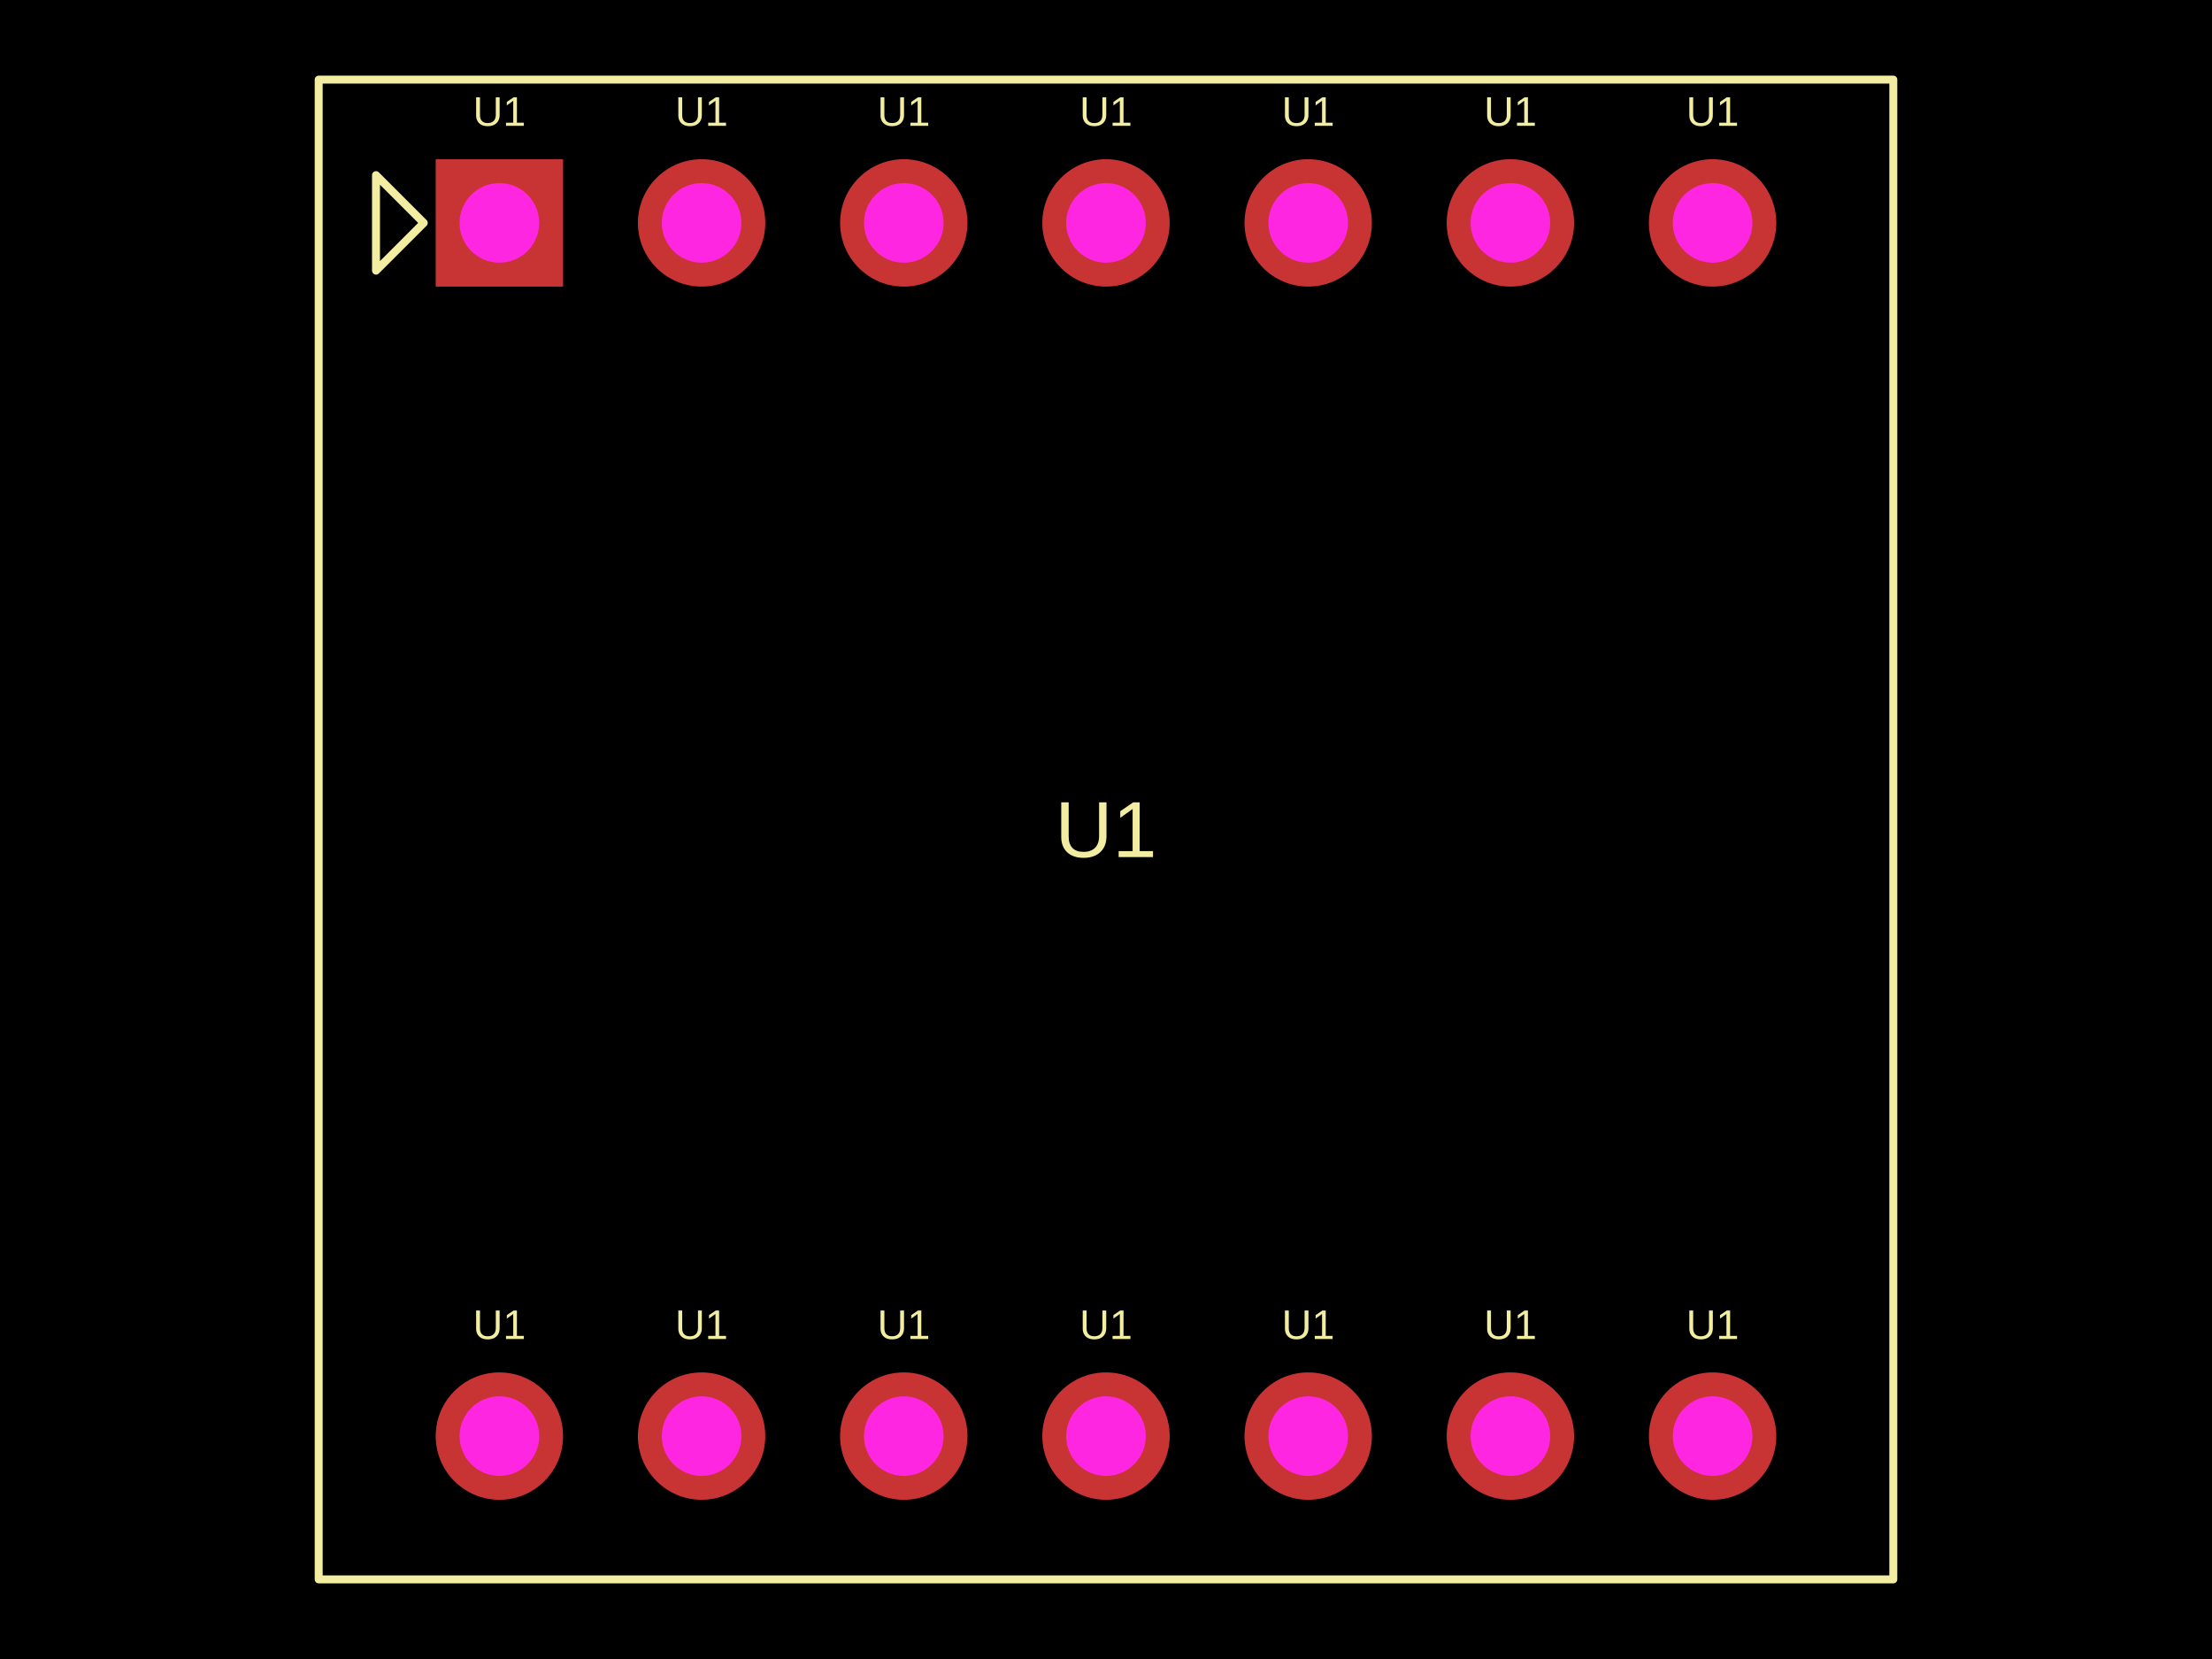
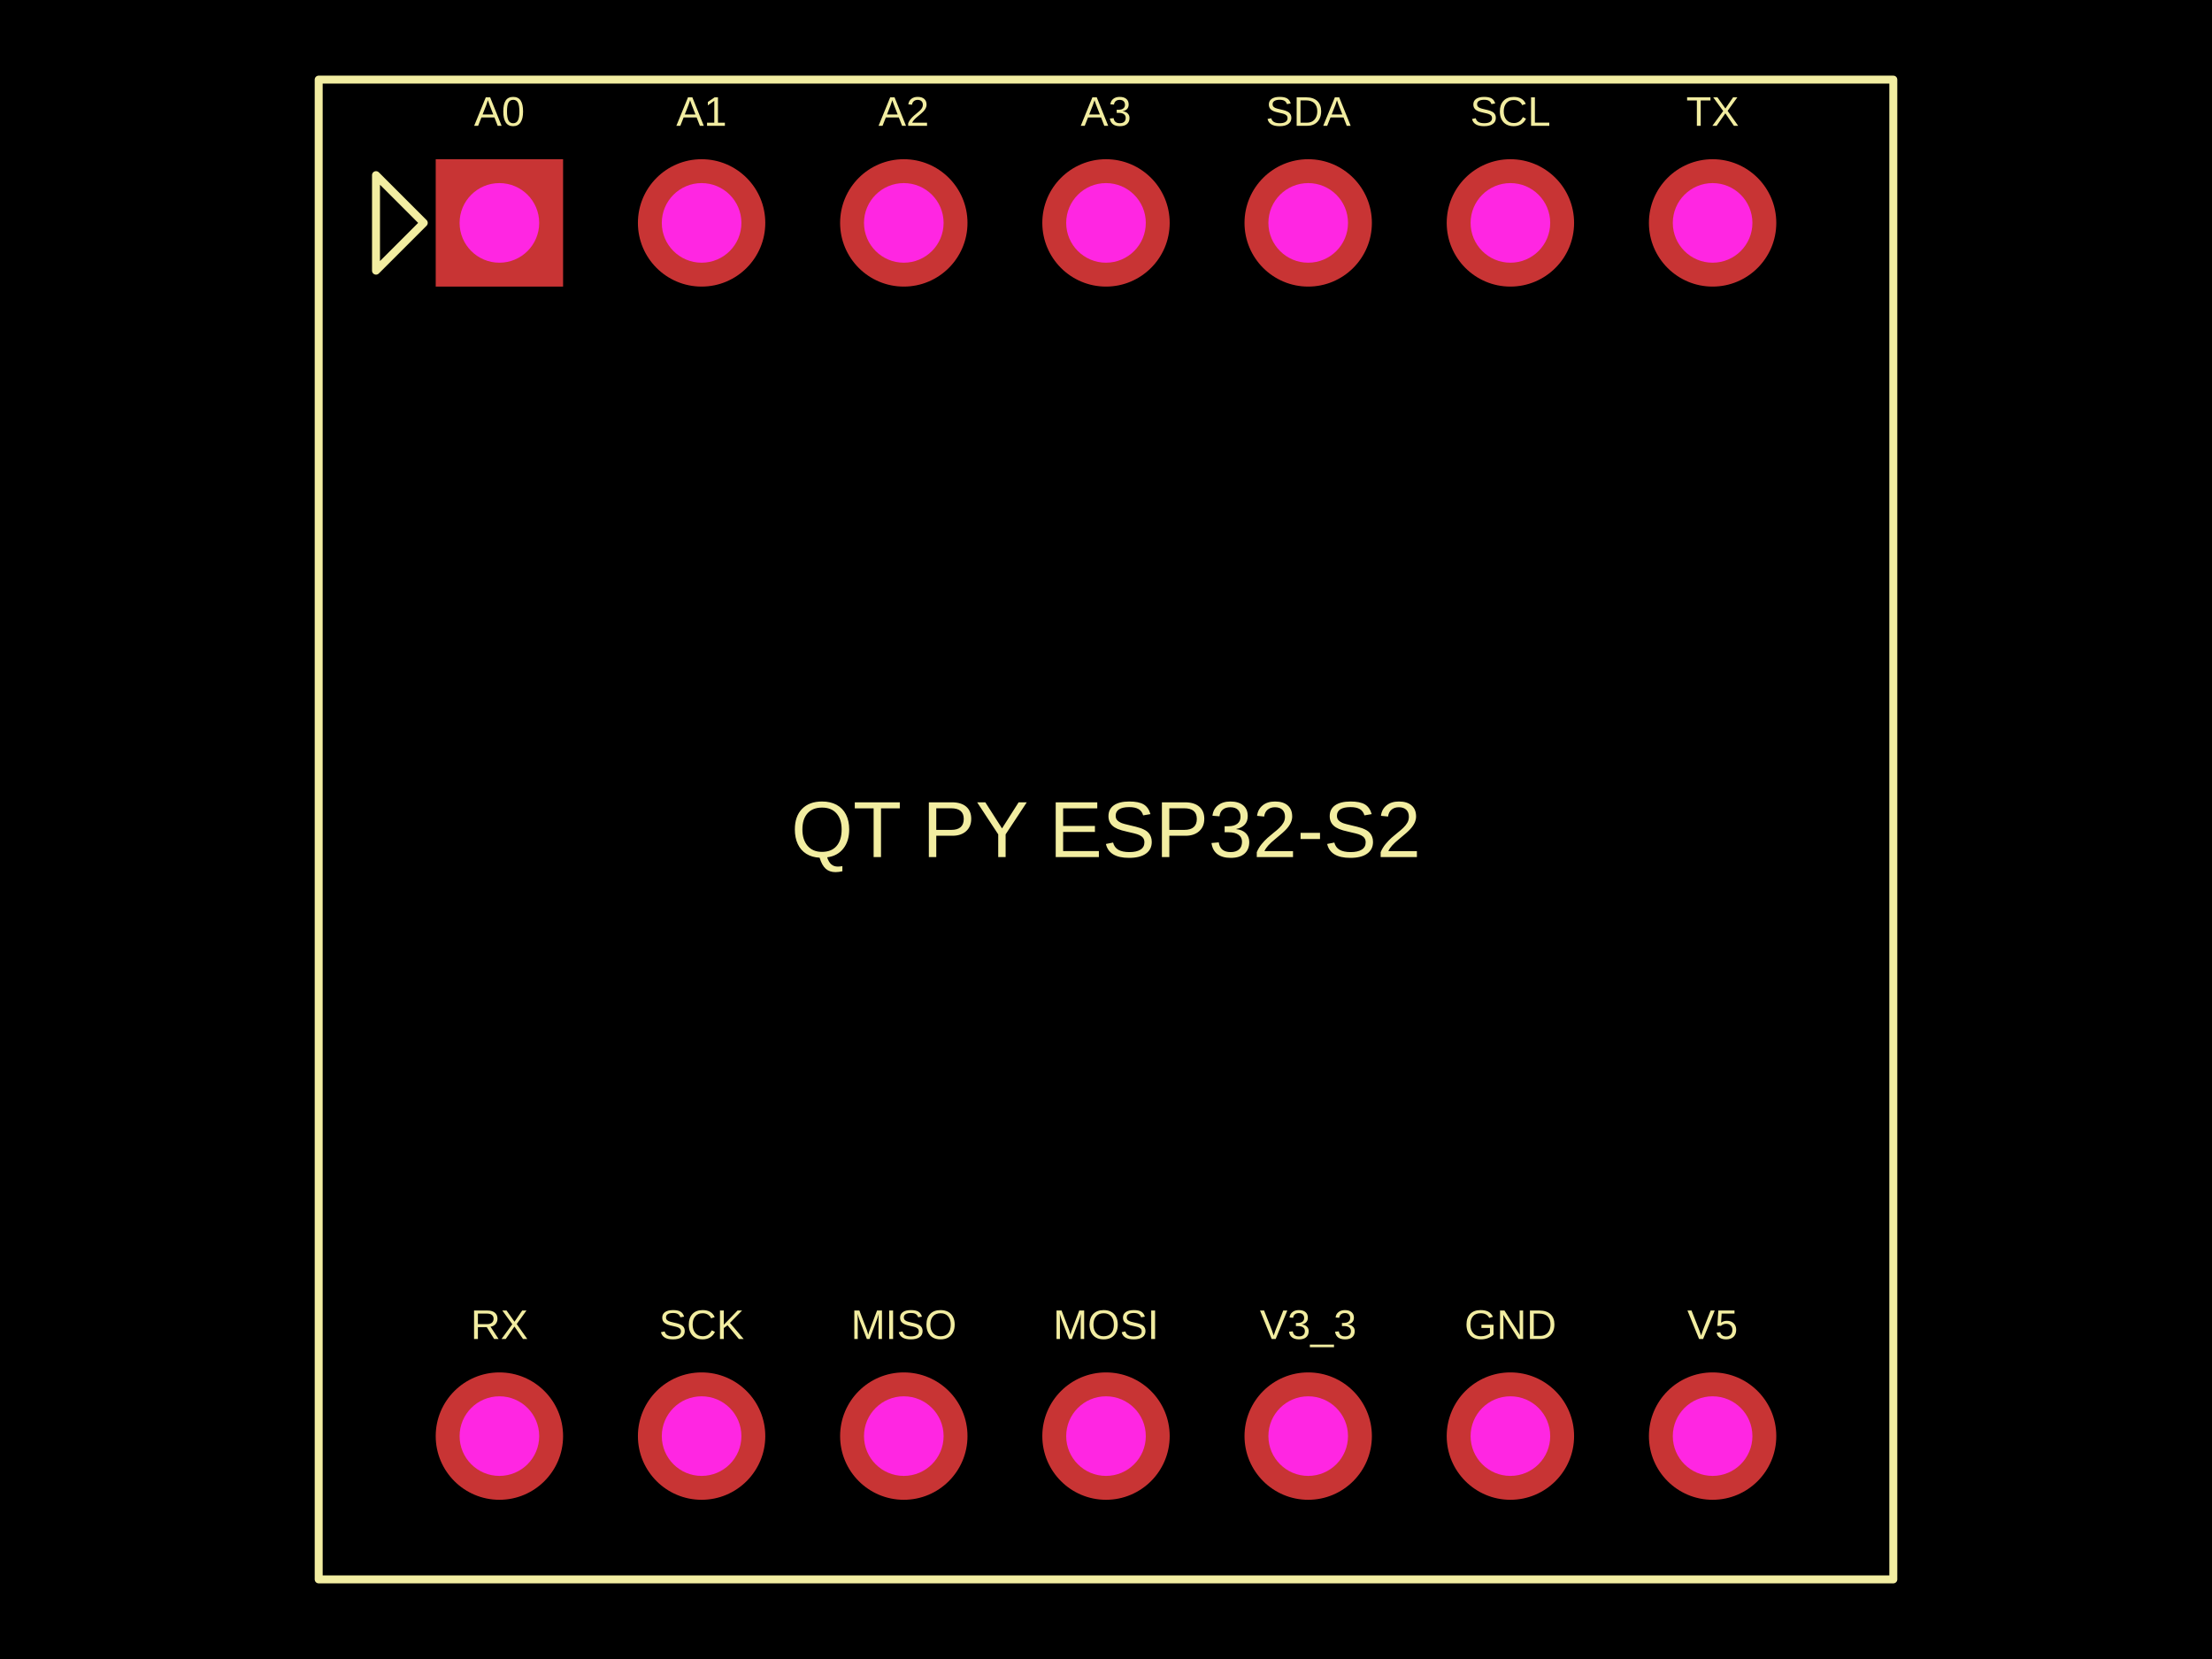
- <svg xmlns="http://www.w3.org/2000/svg" width="800" height="600" data-software-used-string="@tscircuit/core@0.0.1580">
+ <svg xmlns="http://www.w3.org/2000/svg" width="800" height="600" data-software-used-string="@tscircuit/core@0.0.1585">
  <style />
  <rect class="boundary" x="0" y="0" fill="#000" width="800" height="600" data-type="pcb_background" data-pcb-layer="global" />
  <rect class="pcb-boundary" fill="none" stroke="#fff" stroke-width="0.3" x="115.259" y="28.791" width="569.482" height="542.418" data-type="pcb_boundary" data-pcb-layer="global" />
-   <text x="0" y="0" dx="0" dy="0" fill="#f2eda1" font-family="Arial, sans-serif" font-size="14.971" text-anchor="middle" dominant-baseline="central" transform="matrix(1,0,0,1,180.6142,40.3071)" class="pcb-silkscreen-text pcb-silkscreen-top" data-pcb-silkscreen-text-id="pcb_silkscreen_text_0" stroke="none" data-type="pcb_silkscreen_text" data-pcb-layer="top">U1</text>
-   <text x="0" y="0" dx="0" dy="0" fill="#f2eda1" font-family="Arial, sans-serif" font-size="14.971" text-anchor="middle" dominant-baseline="central" transform="matrix(1,0,0,1,253.7428,40.3071)" class="pcb-silkscreen-text pcb-silkscreen-top" data-pcb-silkscreen-text-id="pcb_silkscreen_text_1" stroke="none" data-type="pcb_silkscreen_text" data-pcb-layer="top">U1</text>
-   <text x="0" y="0" dx="0" dy="0" fill="#f2eda1" font-family="Arial, sans-serif" font-size="14.971" text-anchor="middle" dominant-baseline="central" transform="matrix(1,0,0,1,326.8714,40.3071)" class="pcb-silkscreen-text pcb-silkscreen-top" data-pcb-silkscreen-text-id="pcb_silkscreen_text_2" stroke="none" data-type="pcb_silkscreen_text" data-pcb-layer="top">U1</text>
-   <text x="0" y="0" dx="0" dy="0" fill="#f2eda1" font-family="Arial, sans-serif" font-size="14.971" text-anchor="middle" dominant-baseline="central" transform="matrix(1,0,0,1,400,40.3071)" class="pcb-silkscreen-text pcb-silkscreen-top" data-pcb-silkscreen-text-id="pcb_silkscreen_text_3" stroke="none" data-type="pcb_silkscreen_text" data-pcb-layer="top">U1</text>
-   <text x="0" y="0" dx="0" dy="0" fill="#f2eda1" font-family="Arial, sans-serif" font-size="14.971" text-anchor="middle" dominant-baseline="central" transform="matrix(1,0,0,1,473.1286,40.3071)" class="pcb-silkscreen-text pcb-silkscreen-top" data-pcb-silkscreen-text-id="pcb_silkscreen_text_4" stroke="none" data-type="pcb_silkscreen_text" data-pcb-layer="top">U1</text>
-   <text x="0" y="0" dx="0" dy="0" fill="#f2eda1" font-family="Arial, sans-serif" font-size="14.971" text-anchor="middle" dominant-baseline="central" transform="matrix(1,0,0,1,546.2572,40.3071)" class="pcb-silkscreen-text pcb-silkscreen-top" data-pcb-silkscreen-text-id="pcb_silkscreen_text_5" stroke="none" data-type="pcb_silkscreen_text" data-pcb-layer="top">U1</text>
-   <text x="0" y="0" dx="0" dy="0" fill="#f2eda1" font-family="Arial, sans-serif" font-size="14.971" text-anchor="middle" dominant-baseline="central" transform="matrix(1,0,0,1,619.3858,40.3071)" class="pcb-silkscreen-text pcb-silkscreen-top" data-pcb-silkscreen-text-id="pcb_silkscreen_text_6" stroke="none" data-type="pcb_silkscreen_text" data-pcb-layer="top">U1</text>
-   <text x="0" y="0" dx="0" dy="0" fill="#f2eda1" font-family="Arial, sans-serif" font-size="14.971" text-anchor="middle" dominant-baseline="central" transform="matrix(1,0,0,1,180.6142,479.0787)" class="pcb-silkscreen-text pcb-silkscreen-top" data-pcb-silkscreen-text-id="pcb_silkscreen_text_7" stroke="none" data-type="pcb_silkscreen_text" data-pcb-layer="top">U1</text>
-   <text x="0" y="0" dx="0" dy="0" fill="#f2eda1" font-family="Arial, sans-serif" font-size="14.971" text-anchor="middle" dominant-baseline="central" transform="matrix(1,0,0,1,253.7428,479.0787)" class="pcb-silkscreen-text pcb-silkscreen-top" data-pcb-silkscreen-text-id="pcb_silkscreen_text_8" stroke="none" data-type="pcb_silkscreen_text" data-pcb-layer="top">U1</text>
-   <text x="0" y="0" dx="0" dy="0" fill="#f2eda1" font-family="Arial, sans-serif" font-size="14.971" text-anchor="middle" dominant-baseline="central" transform="matrix(1,0,0,1,326.8714,479.0787)" class="pcb-silkscreen-text pcb-silkscreen-top" data-pcb-silkscreen-text-id="pcb_silkscreen_text_9" stroke="none" data-type="pcb_silkscreen_text" data-pcb-layer="top">U1</text>
-   <text x="0" y="0" dx="0" dy="0" fill="#f2eda1" font-family="Arial, sans-serif" font-size="14.971" text-anchor="middle" dominant-baseline="central" transform="matrix(1,0,0,1,400,479.0787)" class="pcb-silkscreen-text pcb-silkscreen-top" data-pcb-silkscreen-text-id="pcb_silkscreen_text_10" stroke="none" data-type="pcb_silkscreen_text" data-pcb-layer="top">U1</text>
-   <text x="0" y="0" dx="0" dy="0" fill="#f2eda1" font-family="Arial, sans-serif" font-size="14.971" text-anchor="middle" dominant-baseline="central" transform="matrix(1,0,0,1,473.1286,479.0787)" class="pcb-silkscreen-text pcb-silkscreen-top" data-pcb-silkscreen-text-id="pcb_silkscreen_text_11" stroke="none" data-type="pcb_silkscreen_text" data-pcb-layer="top">U1</text>
-   <text x="0" y="0" dx="0" dy="0" fill="#f2eda1" font-family="Arial, sans-serif" font-size="14.971" text-anchor="middle" dominant-baseline="central" transform="matrix(1,0,0,1,546.2572,479.0787)" class="pcb-silkscreen-text pcb-silkscreen-top" data-pcb-silkscreen-text-id="pcb_silkscreen_text_12" stroke="none" data-type="pcb_silkscreen_text" data-pcb-layer="top">U1</text>
-   <text x="0" y="0" dx="0" dy="0" fill="#f2eda1" font-family="Arial, sans-serif" font-size="14.971" text-anchor="middle" dominant-baseline="central" transform="matrix(1,0,0,1,619.3858,479.0787)" class="pcb-silkscreen-text pcb-silkscreen-top" data-pcb-silkscreen-text-id="pcb_silkscreen_text_13" stroke="none" data-type="pcb_silkscreen_text" data-pcb-layer="top">U1</text>
+   <text x="0" y="0" dx="0" dy="0" fill="#f2eda1" font-family="Arial, sans-serif" font-size="14.971" text-anchor="middle" dominant-baseline="central" transform="matrix(1,0,0,1,180.6142,40.3071)" class="pcb-silkscreen-text pcb-silkscreen-top" data-pcb-silkscreen-text-id="pcb_silkscreen_text_0" stroke="none" data-type="pcb_silkscreen_text" data-pcb-layer="top">A0</text>
+   <text x="0" y="0" dx="0" dy="0" fill="#f2eda1" font-family="Arial, sans-serif" font-size="14.971" text-anchor="middle" dominant-baseline="central" transform="matrix(1,0,0,1,253.7428,40.3071)" class="pcb-silkscreen-text pcb-silkscreen-top" data-pcb-silkscreen-text-id="pcb_silkscreen_text_1" stroke="none" data-type="pcb_silkscreen_text" data-pcb-layer="top">A1</text>
+   <text x="0" y="0" dx="0" dy="0" fill="#f2eda1" font-family="Arial, sans-serif" font-size="14.971" text-anchor="middle" dominant-baseline="central" transform="matrix(1,0,0,1,326.8714,40.3071)" class="pcb-silkscreen-text pcb-silkscreen-top" data-pcb-silkscreen-text-id="pcb_silkscreen_text_2" stroke="none" data-type="pcb_silkscreen_text" data-pcb-layer="top">A2</text>
+   <text x="0" y="0" dx="0" dy="0" fill="#f2eda1" font-family="Arial, sans-serif" font-size="14.971" text-anchor="middle" dominant-baseline="central" transform="matrix(1,0,0,1,400,40.3071)" class="pcb-silkscreen-text pcb-silkscreen-top" data-pcb-silkscreen-text-id="pcb_silkscreen_text_3" stroke="none" data-type="pcb_silkscreen_text" data-pcb-layer="top">A3</text>
+   <text x="0" y="0" dx="0" dy="0" fill="#f2eda1" font-family="Arial, sans-serif" font-size="14.971" text-anchor="middle" dominant-baseline="central" transform="matrix(1,0,0,1,473.1286,40.3071)" class="pcb-silkscreen-text pcb-silkscreen-top" data-pcb-silkscreen-text-id="pcb_silkscreen_text_4" stroke="none" data-type="pcb_silkscreen_text" data-pcb-layer="top">SDA</text>
+   <text x="0" y="0" dx="0" dy="0" fill="#f2eda1" font-family="Arial, sans-serif" font-size="14.971" text-anchor="middle" dominant-baseline="central" transform="matrix(1,0,0,1,546.2572,40.3071)" class="pcb-silkscreen-text pcb-silkscreen-top" data-pcb-silkscreen-text-id="pcb_silkscreen_text_5" stroke="none" data-type="pcb_silkscreen_text" data-pcb-layer="top">SCL</text>
+   <text x="0" y="0" dx="0" dy="0" fill="#f2eda1" font-family="Arial, sans-serif" font-size="14.971" text-anchor="middle" dominant-baseline="central" transform="matrix(1,0,0,1,619.3858,40.3071)" class="pcb-silkscreen-text pcb-silkscreen-top" data-pcb-silkscreen-text-id="pcb_silkscreen_text_6" stroke="none" data-type="pcb_silkscreen_text" data-pcb-layer="top">TX</text>
+   <text x="0" y="0" dx="0" dy="0" fill="#f2eda1" font-family="Arial, sans-serif" font-size="14.971" text-anchor="middle" dominant-baseline="central" transform="matrix(1,0,0,1,180.6142,479.0787)" class="pcb-silkscreen-text pcb-silkscreen-top" data-pcb-silkscreen-text-id="pcb_silkscreen_text_7" stroke="none" data-type="pcb_silkscreen_text" data-pcb-layer="top">RX</text>
+   <text x="0" y="0" dx="0" dy="0" fill="#f2eda1" font-family="Arial, sans-serif" font-size="14.971" text-anchor="middle" dominant-baseline="central" transform="matrix(1,0,0,1,253.7428,479.0787)" class="pcb-silkscreen-text pcb-silkscreen-top" data-pcb-silkscreen-text-id="pcb_silkscreen_text_8" stroke="none" data-type="pcb_silkscreen_text" data-pcb-layer="top">SCK</text>
+   <text x="0" y="0" dx="0" dy="0" fill="#f2eda1" font-family="Arial, sans-serif" font-size="14.971" text-anchor="middle" dominant-baseline="central" transform="matrix(1,0,0,1,326.8714,479.0787)" class="pcb-silkscreen-text pcb-silkscreen-top" data-pcb-silkscreen-text-id="pcb_silkscreen_text_9" stroke="none" data-type="pcb_silkscreen_text" data-pcb-layer="top">MISO</text>
+   <text x="0" y="0" dx="0" dy="0" fill="#f2eda1" font-family="Arial, sans-serif" font-size="14.971" text-anchor="middle" dominant-baseline="central" transform="matrix(1,0,0,1,400,479.0787)" class="pcb-silkscreen-text pcb-silkscreen-top" data-pcb-silkscreen-text-id="pcb_silkscreen_text_10" stroke="none" data-type="pcb_silkscreen_text" data-pcb-layer="top">MOSI</text>
+   <text x="0" y="0" dx="0" dy="0" fill="#f2eda1" font-family="Arial, sans-serif" font-size="14.971" text-anchor="middle" dominant-baseline="central" transform="matrix(1,0,0,1,473.1286,479.0787)" class="pcb-silkscreen-text pcb-silkscreen-top" data-pcb-silkscreen-text-id="pcb_silkscreen_text_11" stroke="none" data-type="pcb_silkscreen_text" data-pcb-layer="top">V3_3</text>
+   <text x="0" y="0" dx="0" dy="0" fill="#f2eda1" font-family="Arial, sans-serif" font-size="14.971" text-anchor="middle" dominant-baseline="central" transform="matrix(1,0,0,1,546.2572,479.0787)" class="pcb-silkscreen-text pcb-silkscreen-top" data-pcb-silkscreen-text-id="pcb_silkscreen_text_12" stroke="none" data-type="pcb_silkscreen_text" data-pcb-layer="top">GND</text>
+   <text x="0" y="0" dx="0" dy="0" fill="#f2eda1" font-family="Arial, sans-serif" font-size="14.971" text-anchor="middle" dominant-baseline="central" transform="matrix(1,0,0,1,619.3858,479.0787)" class="pcb-silkscreen-text pcb-silkscreen-top" data-pcb-silkscreen-text-id="pcb_silkscreen_text_13" stroke="none" data-type="pcb_silkscreen_text" data-pcb-layer="top">V5</text>
  <path class="pcb-silkscreen pcb-silkscreen-top" d="M 115.259 571.209 L 684.741 571.209 L 684.741 28.791 L 115.259 28.791 L 115.259 571.209 Z" fill="none" stroke="#f2eda1" stroke-width="2.879" stroke-linecap="round" stroke-linejoin="round" data-pcb-component-id="pcb_component_0" data-pcb-silkscreen-path-id="pcb_silkscreen_path_0" data-type="pcb_silkscreen_path" data-pcb-layer="top" />
  <path class="pcb-silkscreen pcb-silkscreen-top" d="M 153.263 80.614 L 135.988 97.889 L 135.988 63.34 L 153.263 80.614 Z" fill="none" stroke="#f2eda1" stroke-width="2.879" stroke-linecap="round" stroke-linejoin="round" data-pcb-component-id="pcb_component_0" data-pcb-silkscreen-path-id="pcb_silkscreen_path_1" data-type="pcb_silkscreen_path" data-pcb-layer="top" />
-   <text x="0" y="0" dx="0" dy="0" fill="#f2eda1" font-family="Arial, sans-serif" font-size="28.791" text-anchor="middle" dominant-baseline="central" transform="matrix(1,0,0,1,400,300)" class="pcb-silkscreen-text pcb-silkscreen-top" data-pcb-silkscreen-text-id="pcb_silkscreen_text_14" stroke="none" data-type="pcb_silkscreen_text" data-pcb-layer="top">U1</text>
+   <text x="0" y="0" dx="0" dy="0" fill="#f2eda1" font-family="Arial, sans-serif" font-size="28.791" text-anchor="middle" dominant-baseline="central" transform="matrix(1,0,0,1,400,300)" class="pcb-silkscreen-text pcb-silkscreen-top" data-pcb-silkscreen-text-id="pcb_silkscreen_text_14" stroke="none" data-type="pcb_silkscreen_text" data-pcb-layer="top">QT PY ESP32-S2</text>
  <g data-type="pcb_plated_hole" data-pcb-layer="through" data-pad-name="U1.A0">
    <rect class="pcb-hole-outer-pad" fill="rgb(200, 52, 52)" x="157.582" y="57.582" width="46.065" height="46.065" data-type="pcb_plated_hole" data-pcb-layer="top" />
    <circle class="pcb-hole-inner" fill="#FF26E2" cx="180.614" cy="80.614" r="14.395" data-type="pcb_plated_hole_drill" data-pcb-layer="drill" />
  </g>
  <g data-type="pcb_plated_hole" data-pcb-layer="through" data-pad-name="U1.A1">
    <circle class="pcb-hole-outer" fill="rgb(200, 52, 52)" cx="253.743" cy="80.614" r="23.033" data-type="pcb_plated_hole" data-pcb-layer="top" />
    <circle class="pcb-hole-inner" fill="#FF26E2" cx="253.743" cy="80.614" r="14.395" data-type="pcb_plated_hole_drill" data-pcb-layer="drill" />
  </g>
  <g data-type="pcb_plated_hole" data-pcb-layer="through" data-pad-name="U1.A2">
    <circle class="pcb-hole-outer" fill="rgb(200, 52, 52)" cx="326.871" cy="80.614" r="23.033" data-type="pcb_plated_hole" data-pcb-layer="top" />
    <circle class="pcb-hole-inner" fill="#FF26E2" cx="326.871" cy="80.614" r="14.395" data-type="pcb_plated_hole_drill" data-pcb-layer="drill" />
  </g>
  <g data-type="pcb_plated_hole" data-pcb-layer="through" data-pad-name="U1.A3">
    <circle class="pcb-hole-outer" fill="rgb(200, 52, 52)" cx="400" cy="80.614" r="23.033" data-type="pcb_plated_hole" data-pcb-layer="top" />
    <circle class="pcb-hole-inner" fill="#FF26E2" cx="400" cy="80.614" r="14.395" data-type="pcb_plated_hole_drill" data-pcb-layer="drill" />
  </g>
  <g data-type="pcb_plated_hole" data-pcb-layer="through" data-pad-name="U1.SDA">
    <circle class="pcb-hole-outer" fill="rgb(200, 52, 52)" cx="473.129" cy="80.614" r="23.033" data-type="pcb_plated_hole" data-pcb-layer="top" />
    <circle class="pcb-hole-inner" fill="#FF26E2" cx="473.129" cy="80.614" r="14.395" data-type="pcb_plated_hole_drill" data-pcb-layer="drill" />
  </g>
  <g data-type="pcb_plated_hole" data-pcb-layer="through" data-pad-name="U1.SCL">
    <circle class="pcb-hole-outer" fill="rgb(200, 52, 52)" cx="546.257" cy="80.614" r="23.033" data-type="pcb_plated_hole" data-pcb-layer="top" />
    <circle class="pcb-hole-inner" fill="#FF26E2" cx="546.257" cy="80.614" r="14.395" data-type="pcb_plated_hole_drill" data-pcb-layer="drill" />
  </g>
  <g data-type="pcb_plated_hole" data-pcb-layer="through" data-pad-name="U1.TX">
    <circle class="pcb-hole-outer" fill="rgb(200, 52, 52)" cx="619.386" cy="80.614" r="23.033" data-type="pcb_plated_hole" data-pcb-layer="top" />
    <circle class="pcb-hole-inner" fill="#FF26E2" cx="619.386" cy="80.614" r="14.395" data-type="pcb_plated_hole_drill" data-pcb-layer="drill" />
  </g>
  <g data-type="pcb_plated_hole" data-pcb-layer="through" data-pad-name="U1.RX">
    <circle class="pcb-hole-outer" fill="rgb(200, 52, 52)" cx="180.614" cy="519.386" r="23.033" data-type="pcb_plated_hole" data-pcb-layer="top" />
    <circle class="pcb-hole-inner" fill="#FF26E2" cx="180.614" cy="519.386" r="14.395" data-type="pcb_plated_hole_drill" data-pcb-layer="drill" />
  </g>
  <g data-type="pcb_plated_hole" data-pcb-layer="through" data-pad-name="U1.SCK">
    <circle class="pcb-hole-outer" fill="rgb(200, 52, 52)" cx="253.743" cy="519.386" r="23.033" data-type="pcb_plated_hole" data-pcb-layer="top" />
    <circle class="pcb-hole-inner" fill="#FF26E2" cx="253.743" cy="519.386" r="14.395" data-type="pcb_plated_hole_drill" data-pcb-layer="drill" />
  </g>
  <g data-type="pcb_plated_hole" data-pcb-layer="through" data-pad-name="U1.MISO">
    <circle class="pcb-hole-outer" fill="rgb(200, 52, 52)" cx="326.871" cy="519.386" r="23.033" data-type="pcb_plated_hole" data-pcb-layer="top" />
    <circle class="pcb-hole-inner" fill="#FF26E2" cx="326.871" cy="519.386" r="14.395" data-type="pcb_plated_hole_drill" data-pcb-layer="drill" />
  </g>
  <g data-type="pcb_plated_hole" data-pcb-layer="through" data-pad-name="U1.MOSI">
    <circle class="pcb-hole-outer" fill="rgb(200, 52, 52)" cx="400" cy="519.386" r="23.033" data-type="pcb_plated_hole" data-pcb-layer="top" />
    <circle class="pcb-hole-inner" fill="#FF26E2" cx="400" cy="519.386" r="14.395" data-type="pcb_plated_hole_drill" data-pcb-layer="drill" />
  </g>
  <g data-type="pcb_plated_hole" data-pcb-layer="through" data-pad-name="U1.V3_3">
    <circle class="pcb-hole-outer" fill="rgb(200, 52, 52)" cx="473.129" cy="519.386" r="23.033" data-type="pcb_plated_hole" data-pcb-layer="top" />
    <circle class="pcb-hole-inner" fill="#FF26E2" cx="473.129" cy="519.386" r="14.395" data-type="pcb_plated_hole_drill" data-pcb-layer="drill" />
  </g>
  <g data-type="pcb_plated_hole" data-pcb-layer="through" data-pad-name="U1.GND">
    <circle class="pcb-hole-outer" fill="rgb(200, 52, 52)" cx="546.257" cy="519.386" r="23.033" data-type="pcb_plated_hole" data-pcb-layer="top" />
    <circle class="pcb-hole-inner" fill="#FF26E2" cx="546.257" cy="519.386" r="14.395" data-type="pcb_plated_hole_drill" data-pcb-layer="drill" />
  </g>
  <g data-type="pcb_plated_hole" data-pcb-layer="through" data-pad-name="U1.V5">
    <circle class="pcb-hole-outer" fill="rgb(200, 52, 52)" cx="619.386" cy="519.386" r="23.033" data-type="pcb_plated_hole" data-pcb-layer="top" />
    <circle class="pcb-hole-inner" fill="#FF26E2" cx="619.386" cy="519.386" r="14.395" data-type="pcb_plated_hole_drill" data-pcb-layer="drill" />
  </g>
</svg>
